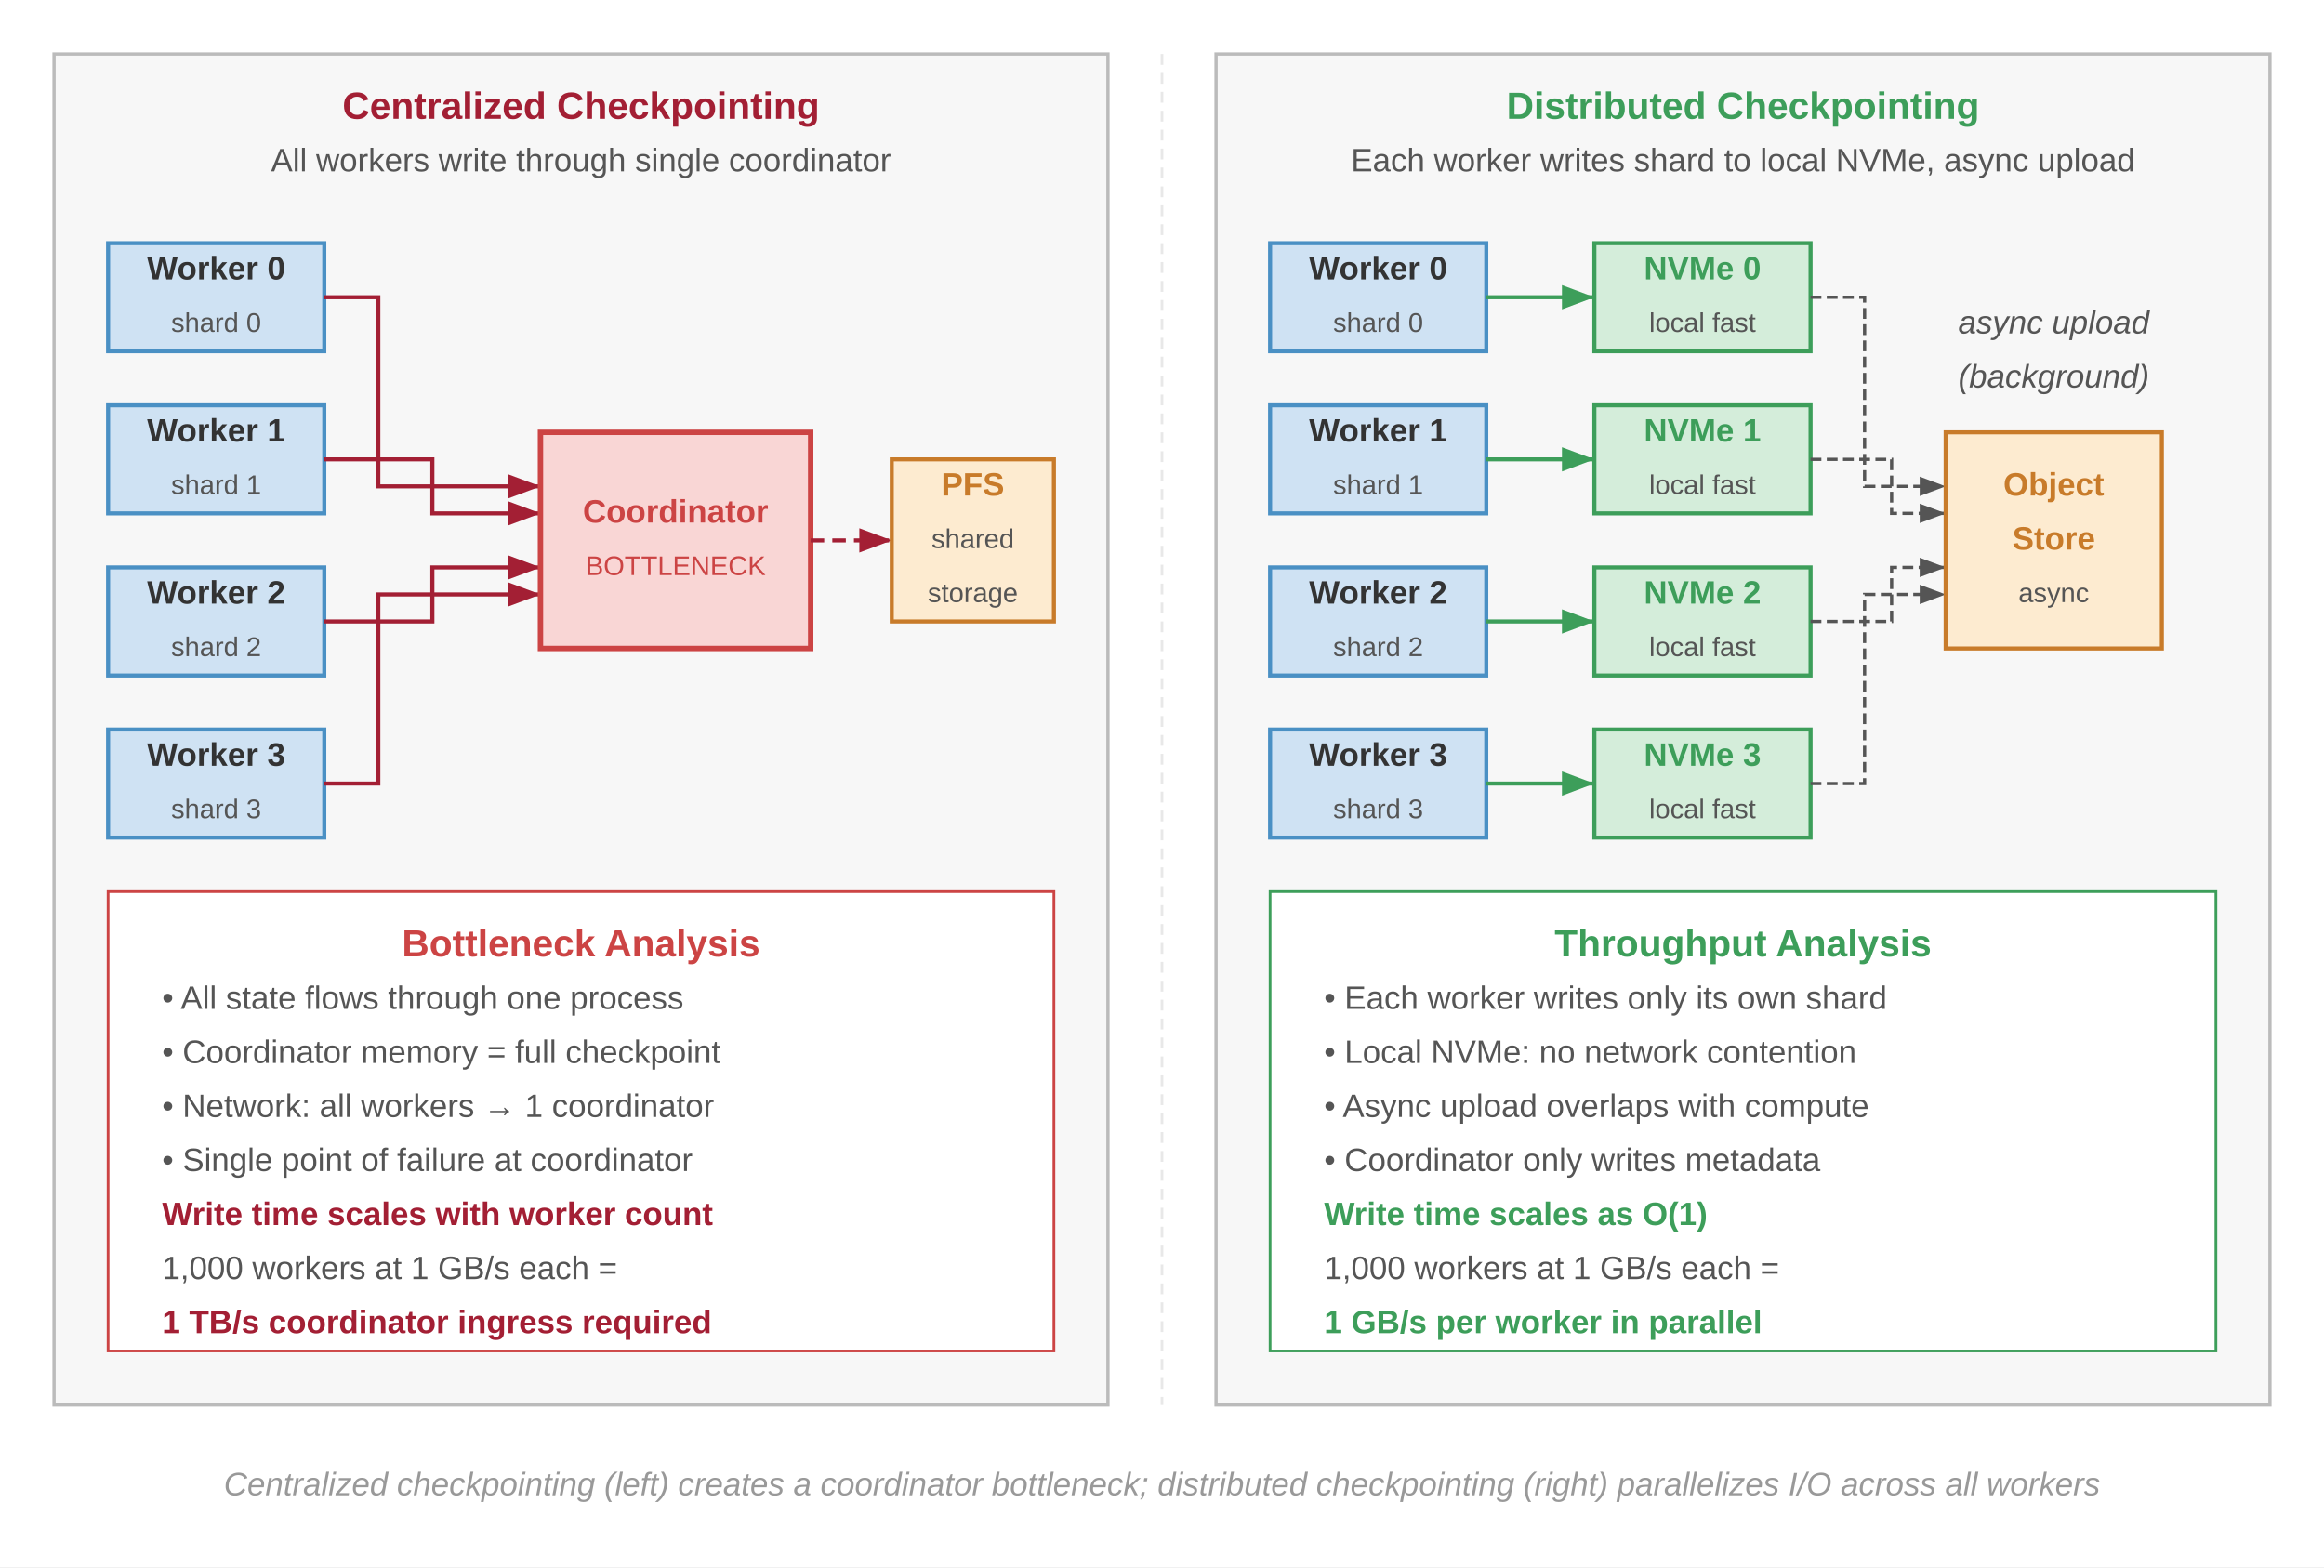
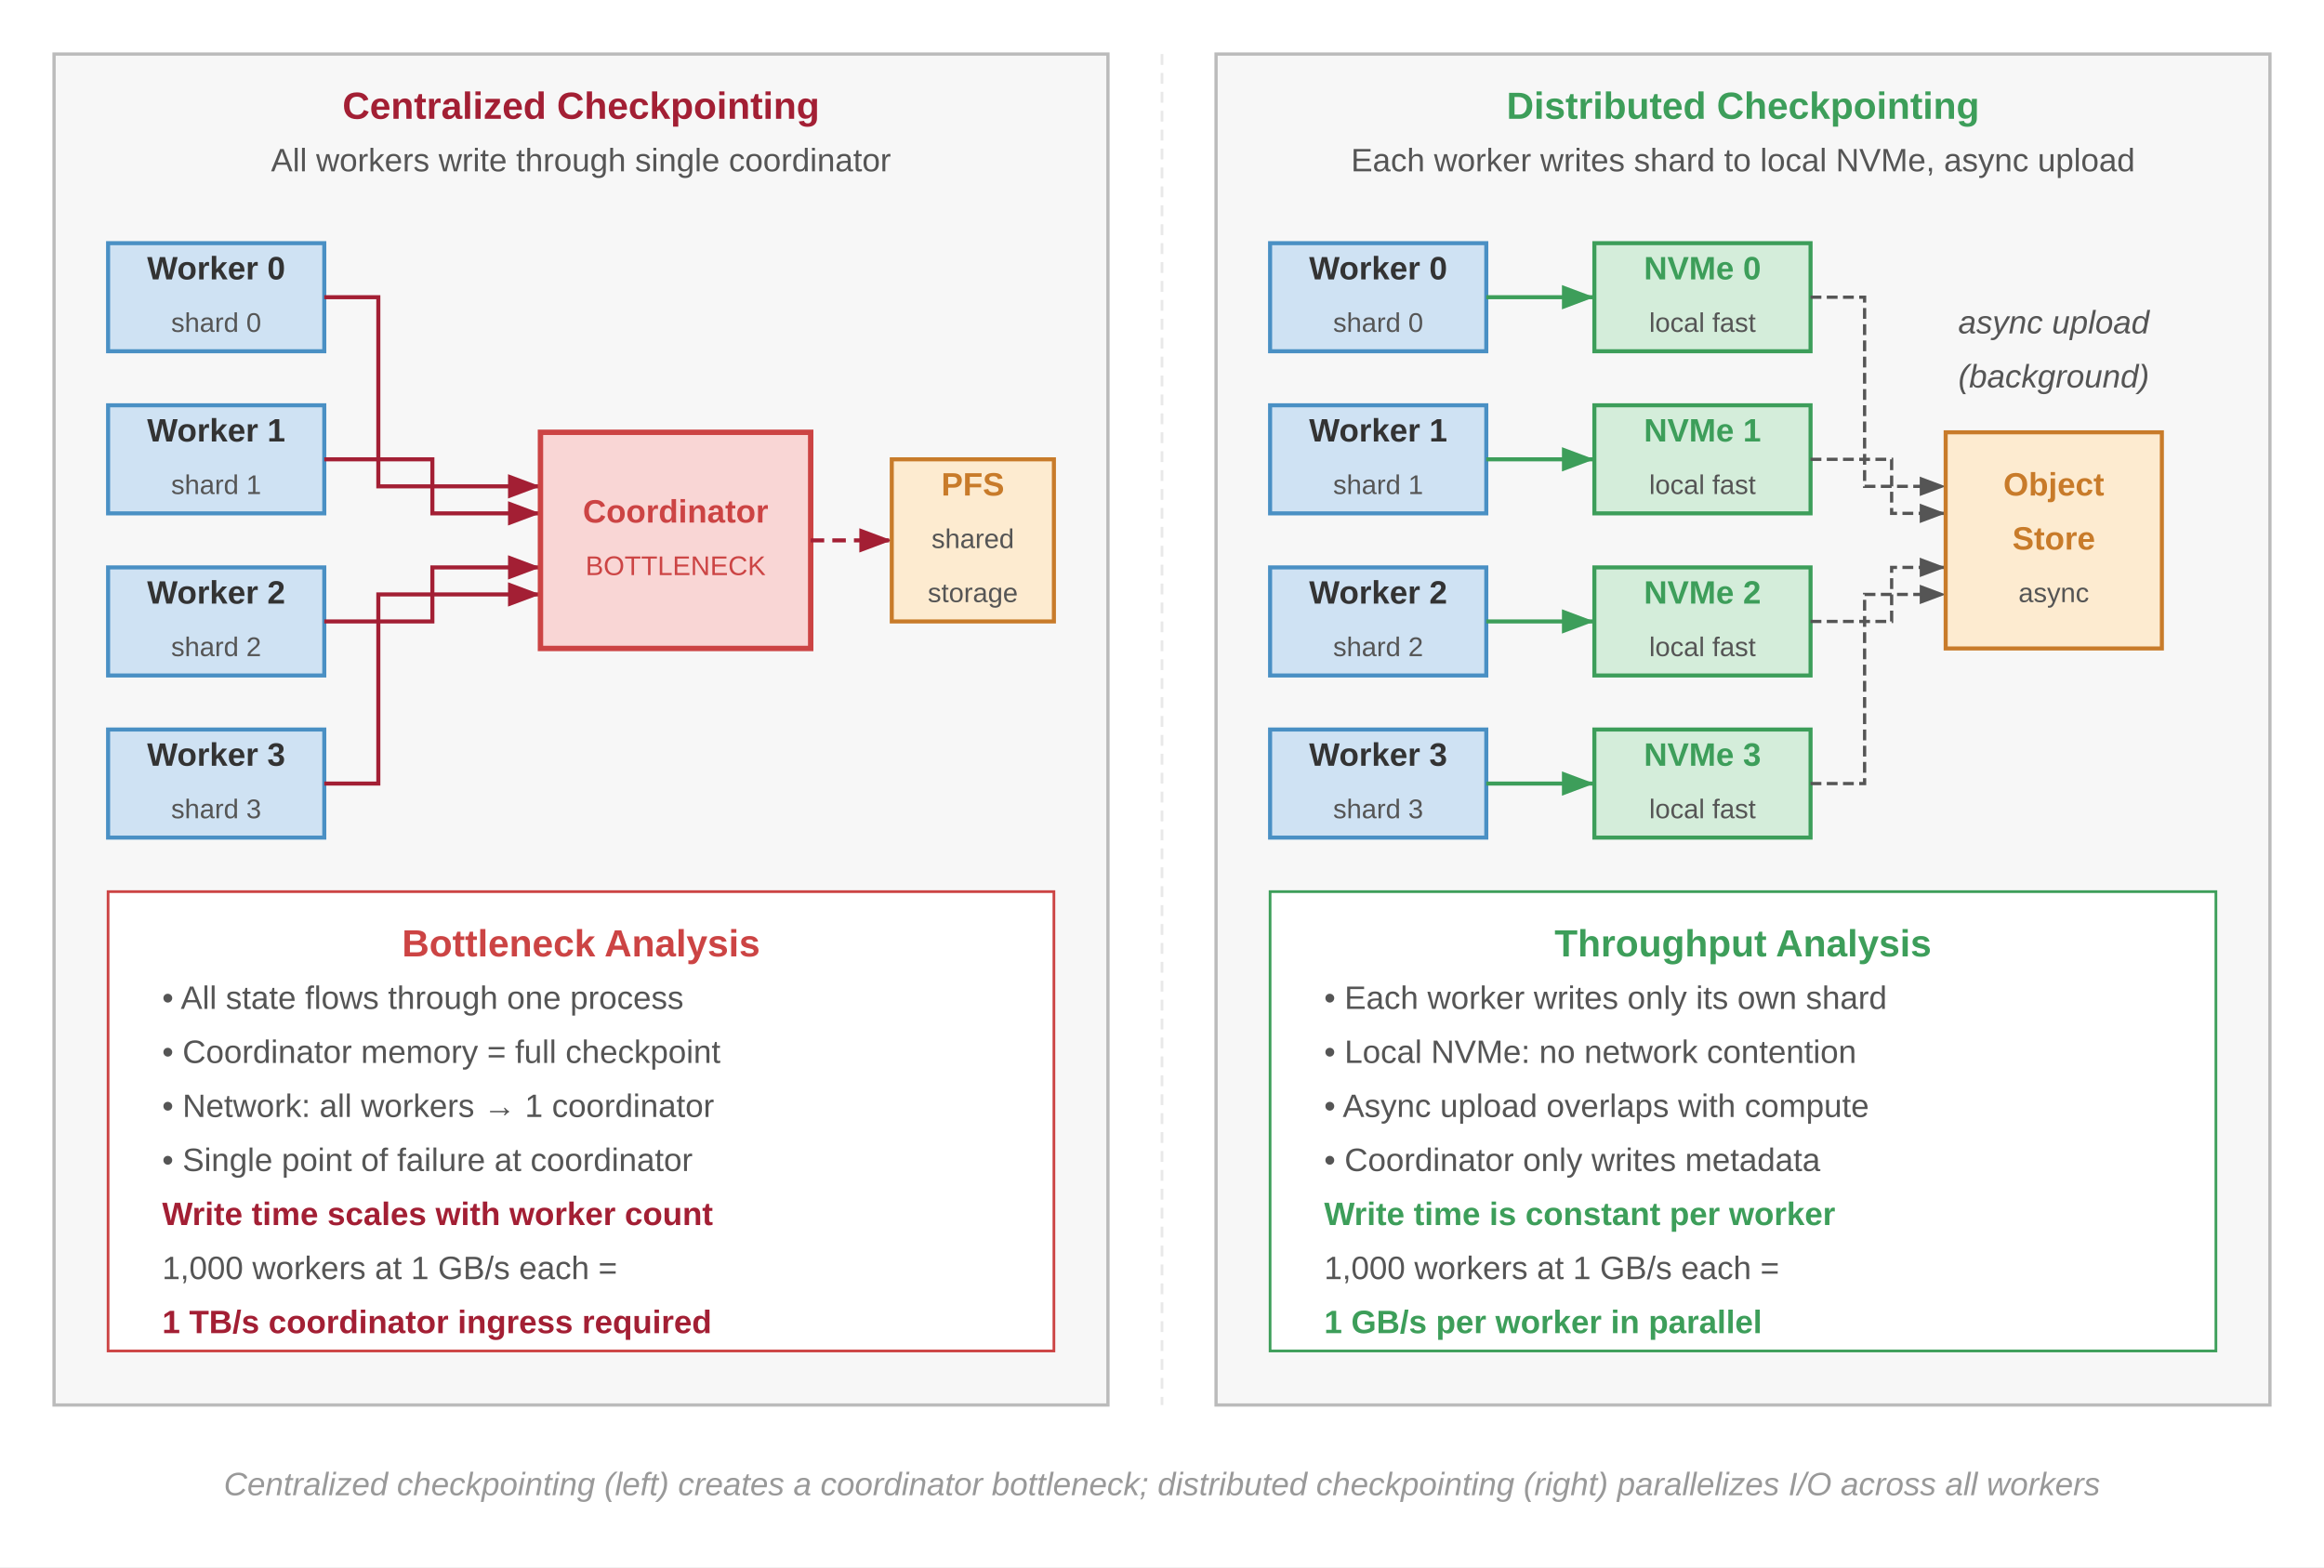
<svg xmlns="http://www.w3.org/2000/svg" font-family="Arial, Helvetica, sans-serif" viewBox="0 0 860 580">
  <defs>
    <marker id="arrow" markerWidth="8" markerHeight="6" refX="8" refY="3" orient="auto">
      <path d="M0,0 L8,3 L0,6 Z" fill="#555" />
    </marker>
    <marker id="arrow-red" markerWidth="8" markerHeight="6" refX="8" refY="3" orient="auto">
      <path d="M0,0 L8,3 L0,6 Z" fill="#a31f34" />
    </marker>
    <marker id="arrow-green" markerWidth="8" markerHeight="6" refX="8" refY="3" orient="auto">
      <path d="M0,0 L8,3 L0,6 Z" fill="#3d9e5a" />
    </marker>
  </defs>
  <rect width="860" height="580" fill="#fff" />
  <rect x="20" y="20" width="390" height="500" fill="#f7f7f7" stroke="#bbb" stroke-width="1.2" />
  <text x="215" y="40" text-anchor="middle" dominant-baseline="middle" font-size="14" font-weight="700" fill="#a31f34">Centralized Checkpointing</text>
  <text x="215" y="60" text-anchor="middle" dominant-baseline="middle" font-size="12" fill="#555">All workers write through single coordinator</text>
  <rect x="40" y="90" width="80" height="40" fill="#cfe2f3" stroke="#4a90c4" stroke-width="1.5" />
  <text x="80" y="100" text-anchor="middle" dominant-baseline="middle" font-size="12" font-weight="700" fill="#333">Worker 0</text>
  <text x="80" y="120" text-anchor="middle" dominant-baseline="middle" font-size="10" fill="#555">shard 0</text>
  <rect x="40" y="150" width="80" height="40" fill="#cfe2f3" stroke="#4a90c4" stroke-width="1.5" />
  <text x="80" y="160" text-anchor="middle" dominant-baseline="middle" font-size="12" font-weight="700" fill="#333">Worker 1</text>
  <text x="80" y="180" text-anchor="middle" dominant-baseline="middle" font-size="10" fill="#555">shard 1</text>
  <rect x="40" y="210" width="80" height="40" fill="#cfe2f3" stroke="#4a90c4" stroke-width="1.5" />
  <text x="80" y="220" text-anchor="middle" dominant-baseline="middle" font-size="12" font-weight="700" fill="#333">Worker 2</text>
  <text x="80" y="240" text-anchor="middle" dominant-baseline="middle" font-size="10" fill="#555">shard 2</text>
  <rect x="40" y="270" width="80" height="40" fill="#cfe2f3" stroke="#4a90c4" stroke-width="1.5" />
  <text x="80" y="280" text-anchor="middle" dominant-baseline="middle" font-size="12" font-weight="700" fill="#333">Worker 3</text>
  <text x="80" y="300" text-anchor="middle" dominant-baseline="middle" font-size="10" fill="#555">shard 3</text>
  <path d="M 120 110 L 140 110 L 140 180 L 200 180" fill="none" stroke="#a31f34" stroke-width="1.5" marker-end="url(#arrow-red)" />
  <path d="M 120 170 L 160 170 L 160 190 L 200 190" fill="none" stroke="#a31f34" stroke-width="1.5" marker-end="url(#arrow-red)" />
  <path d="M 120 230 L 160 230 L 160 210 L 200 210" fill="none" stroke="#a31f34" stroke-width="1.5" marker-end="url(#arrow-red)" />
  <path d="M 120 290 L 140 290 L 140 220 L 200 220" fill="none" stroke="#a31f34" stroke-width="1.5" marker-end="url(#arrow-red)" />
  <rect x="200" y="160" width="100" height="80" fill="#f9d6d5" stroke="#c44" stroke-width="2" />
  <text x="250" y="190" text-anchor="middle" dominant-baseline="middle" font-size="12" font-weight="700" fill="#c44">Coordinator</text>
  <text x="250" y="210" text-anchor="middle" dominant-baseline="middle" font-size="10" fill="#c44">BOTTLENECK</text>
  <line x1="300" y1="200" x2="330" y2="200" stroke="#a31f34" stroke-width="1.5" stroke-dasharray="5,3" marker-end="url(#arrow-red)" />
  <rect x="330" y="170" width="60" height="60" fill="#fdebd0" stroke="#c87b2a" stroke-width="1.5" />
  <text x="360" y="180" text-anchor="middle" dominant-baseline="middle" font-size="12" font-weight="700" fill="#c87b2a">PFS</text>
  <text x="360" y="200" text-anchor="middle" dominant-baseline="middle" font-size="10" fill="#555">shared</text>
  <text x="360" y="220" text-anchor="middle" dominant-baseline="middle" font-size="10" fill="#555">storage</text>
  <rect x="40" y="330" width="350" height="170" fill="#fff" stroke="#c44" stroke-width="1" />
  <text x="215" y="350" text-anchor="middle" dominant-baseline="middle" font-size="14" font-weight="700" fill="#c44">Bottleneck Analysis</text>
  <text x="60" y="370" dominant-baseline="middle" font-size="12" fill="#555">• All state flows through one process</text>
  <text x="60" y="390" dominant-baseline="middle" font-size="12" fill="#555">• Coordinator memory = full checkpoint</text>
  <text x="60" y="410" dominant-baseline="middle" font-size="12" fill="#555">• Network: all workers → 1 coordinator</text>
  <text x="60" y="430" dominant-baseline="middle" font-size="12" fill="#555">• Single point of failure at coordinator</text>
  <text x="60" y="450" dominant-baseline="middle" font-size="12" font-weight="700" fill="#a31f34">Write time scales with worker count</text>
  <text x="60" y="470" dominant-baseline="middle" font-size="12" fill="#555">1,000 workers at 1 GB/s each =</text>
  <text x="60" y="490" dominant-baseline="middle" font-size="12" font-weight="700" fill="#a31f34">1 TB/s coordinator ingress required</text>
  <path d="M 430 20 L 430 520" fill="none" stroke="#e8e8e8" stroke-dasharray="4,3" stroke-width="1" />
  <rect x="450" y="20" width="390" height="500" fill="#f7f7f7" stroke="#bbb" stroke-width="1.2" />
  <text x="645" y="40" text-anchor="middle" dominant-baseline="middle" font-size="14" font-weight="700" fill="#3d9e5a">Distributed Checkpointing</text>
  <text x="645" y="60" text-anchor="middle" dominant-baseline="middle" font-size="12" fill="#555">Each worker writes shard to local NVMe, async upload</text>
  <rect x="470" y="90" width="80" height="40" fill="#cfe2f3" stroke="#4a90c4" stroke-width="1.5" />
  <text x="510" y="100" text-anchor="middle" dominant-baseline="middle" font-size="12" font-weight="700" fill="#333">Worker 0</text>
  <text x="510" y="120" text-anchor="middle" dominant-baseline="middle" font-size="10" fill="#555">shard 0</text>
  <rect x="470" y="150" width="80" height="40" fill="#cfe2f3" stroke="#4a90c4" stroke-width="1.5" />
  <text x="510" y="160" text-anchor="middle" dominant-baseline="middle" font-size="12" font-weight="700" fill="#333">Worker 1</text>
  <text x="510" y="180" text-anchor="middle" dominant-baseline="middle" font-size="10" fill="#555">shard 1</text>
  <rect x="470" y="210" width="80" height="40" fill="#cfe2f3" stroke="#4a90c4" stroke-width="1.5" />
  <text x="510" y="220" text-anchor="middle" dominant-baseline="middle" font-size="12" font-weight="700" fill="#333">Worker 2</text>
  <text x="510" y="240" text-anchor="middle" dominant-baseline="middle" font-size="10" fill="#555">shard 2</text>
  <rect x="470" y="270" width="80" height="40" fill="#cfe2f3" stroke="#4a90c4" stroke-width="1.5" />
  <text x="510" y="280" text-anchor="middle" dominant-baseline="middle" font-size="12" font-weight="700" fill="#333">Worker 3</text>
  <text x="510" y="300" text-anchor="middle" dominant-baseline="middle" font-size="10" fill="#555">shard 3</text>
  <rect x="590" y="90" width="80" height="40" fill="#d4edda" stroke="#3d9e5a" stroke-width="1.5" />
  <text x="630" y="100" text-anchor="middle" dominant-baseline="middle" font-size="12" font-weight="700" fill="#3d9e5a">NVMe 0</text>
  <text x="630" y="120" text-anchor="middle" dominant-baseline="middle" font-size="10" fill="#555">local fast</text>
  <rect x="590" y="150" width="80" height="40" fill="#d4edda" stroke="#3d9e5a" stroke-width="1.5" />
  <text x="630" y="160" text-anchor="middle" dominant-baseline="middle" font-size="12" font-weight="700" fill="#3d9e5a">NVMe 1</text>
  <text x="630" y="180" text-anchor="middle" dominant-baseline="middle" font-size="10" fill="#555">local fast</text>
  <rect x="590" y="210" width="80" height="40" fill="#d4edda" stroke="#3d9e5a" stroke-width="1.5" />
  <text x="630" y="220" text-anchor="middle" dominant-baseline="middle" font-size="12" font-weight="700" fill="#3d9e5a">NVMe 2</text>
  <text x="630" y="240" text-anchor="middle" dominant-baseline="middle" font-size="10" fill="#555">local fast</text>
  <rect x="590" y="270" width="80" height="40" fill="#d4edda" stroke="#3d9e5a" stroke-width="1.5" />
  <text x="630" y="280" text-anchor="middle" dominant-baseline="middle" font-size="12" font-weight="700" fill="#3d9e5a">NVMe 3</text>
  <text x="630" y="300" text-anchor="middle" dominant-baseline="middle" font-size="10" fill="#555">local fast</text>
  <line x1="550" y1="110" x2="590" y2="110" stroke="#3d9e5a" stroke-width="1.5" marker-end="url(#arrow-green)" />
  <line x1="550" y1="170" x2="590" y2="170" stroke="#3d9e5a" stroke-width="1.5" marker-end="url(#arrow-green)" />
  <line x1="550" y1="230" x2="590" y2="230" stroke="#3d9e5a" stroke-width="1.5" marker-end="url(#arrow-green)" />
  <line x1="550" y1="290" x2="590" y2="290" stroke="#3d9e5a" stroke-width="1.5" marker-end="url(#arrow-green)" />
  <path d="M 670 110 L 690 110 L 690 180 L 720 180" fill="none" stroke="#555" stroke-width="1.2" stroke-dasharray="4,2" marker-end="url(#arrow)" />
  <path d="M 670 170 L 700 170 L 700 190 L 720 190" fill="none" stroke="#555" stroke-width="1.2" stroke-dasharray="4,2" marker-end="url(#arrow)" />
  <path d="M 670 230 L 700 230 L 700 210 L 720 210" fill="none" stroke="#555" stroke-width="1.2" stroke-dasharray="4,2" marker-end="url(#arrow)" />
  <path d="M 670 290 L 690 290 L 690 220 L 720 220" fill="none" stroke="#555" stroke-width="1.2" stroke-dasharray="4,2" marker-end="url(#arrow)" />
  <rect x="720" y="160" width="80" height="80" fill="#fdebd0" stroke="#c87b2a" stroke-width="1.5" />
  <text x="760" y="180" text-anchor="middle" dominant-baseline="middle" font-size="12" font-weight="700" fill="#c87b2a">Object</text>
  <text x="760" y="200" text-anchor="middle" dominant-baseline="middle" font-size="12" font-weight="700" fill="#c87b2a">Store</text>
  <text x="760" y="220" text-anchor="middle" dominant-baseline="middle" font-size="10" fill="#555">async</text>
  <text x="760" y="120" text-anchor="middle" dominant-baseline="middle" font-size="12" fill="#555" font-style="italic">async upload</text>
  <text x="760" y="140" text-anchor="middle" dominant-baseline="middle" font-size="12" fill="#555" font-style="italic">(background)</text>
  <rect x="470" y="330" width="350" height="170" fill="#fff" stroke="#3d9e5a" stroke-width="1" />
  <text x="645" y="350" text-anchor="middle" dominant-baseline="middle" font-size="14" font-weight="700" fill="#3d9e5a">Throughput Analysis</text>
  <text x="490" y="370" dominant-baseline="middle" font-size="12" fill="#555">• Each worker writes only its own shard</text>
  <text x="490" y="390" dominant-baseline="middle" font-size="12" fill="#555">• Local NVMe: no network contention</text>
  <text x="490" y="410" dominant-baseline="middle" font-size="12" fill="#555">• Async upload overlaps with compute</text>
  <text x="490" y="430" dominant-baseline="middle" font-size="12" fill="#555">• Coordinator only writes metadata</text>
-   <text x="490" y="450" dominant-baseline="middle" font-size="12" font-weight="700" fill="#3d9e5a">Write time scales as O(1)</text>
+   <text x="490" y="450" dominant-baseline="middle" font-size="12" font-weight="700" fill="#3d9e5a">Write time is constant per worker</text>
  <text x="490" y="470" dominant-baseline="middle" font-size="12" fill="#555">1,000 workers at 1 GB/s each =</text>
  <text x="490" y="490" dominant-baseline="middle" font-size="12" font-weight="700" fill="#3d9e5a">1 GB/s per worker in parallel</text>
  <text x="430" y="550" text-anchor="middle" dominant-baseline="middle" font-size="12" fill="#999" font-style="italic">Centralized checkpointing (left) creates a coordinator bottleneck; distributed checkpointing (right) parallelizes I/O across all workers</text>
</svg>
